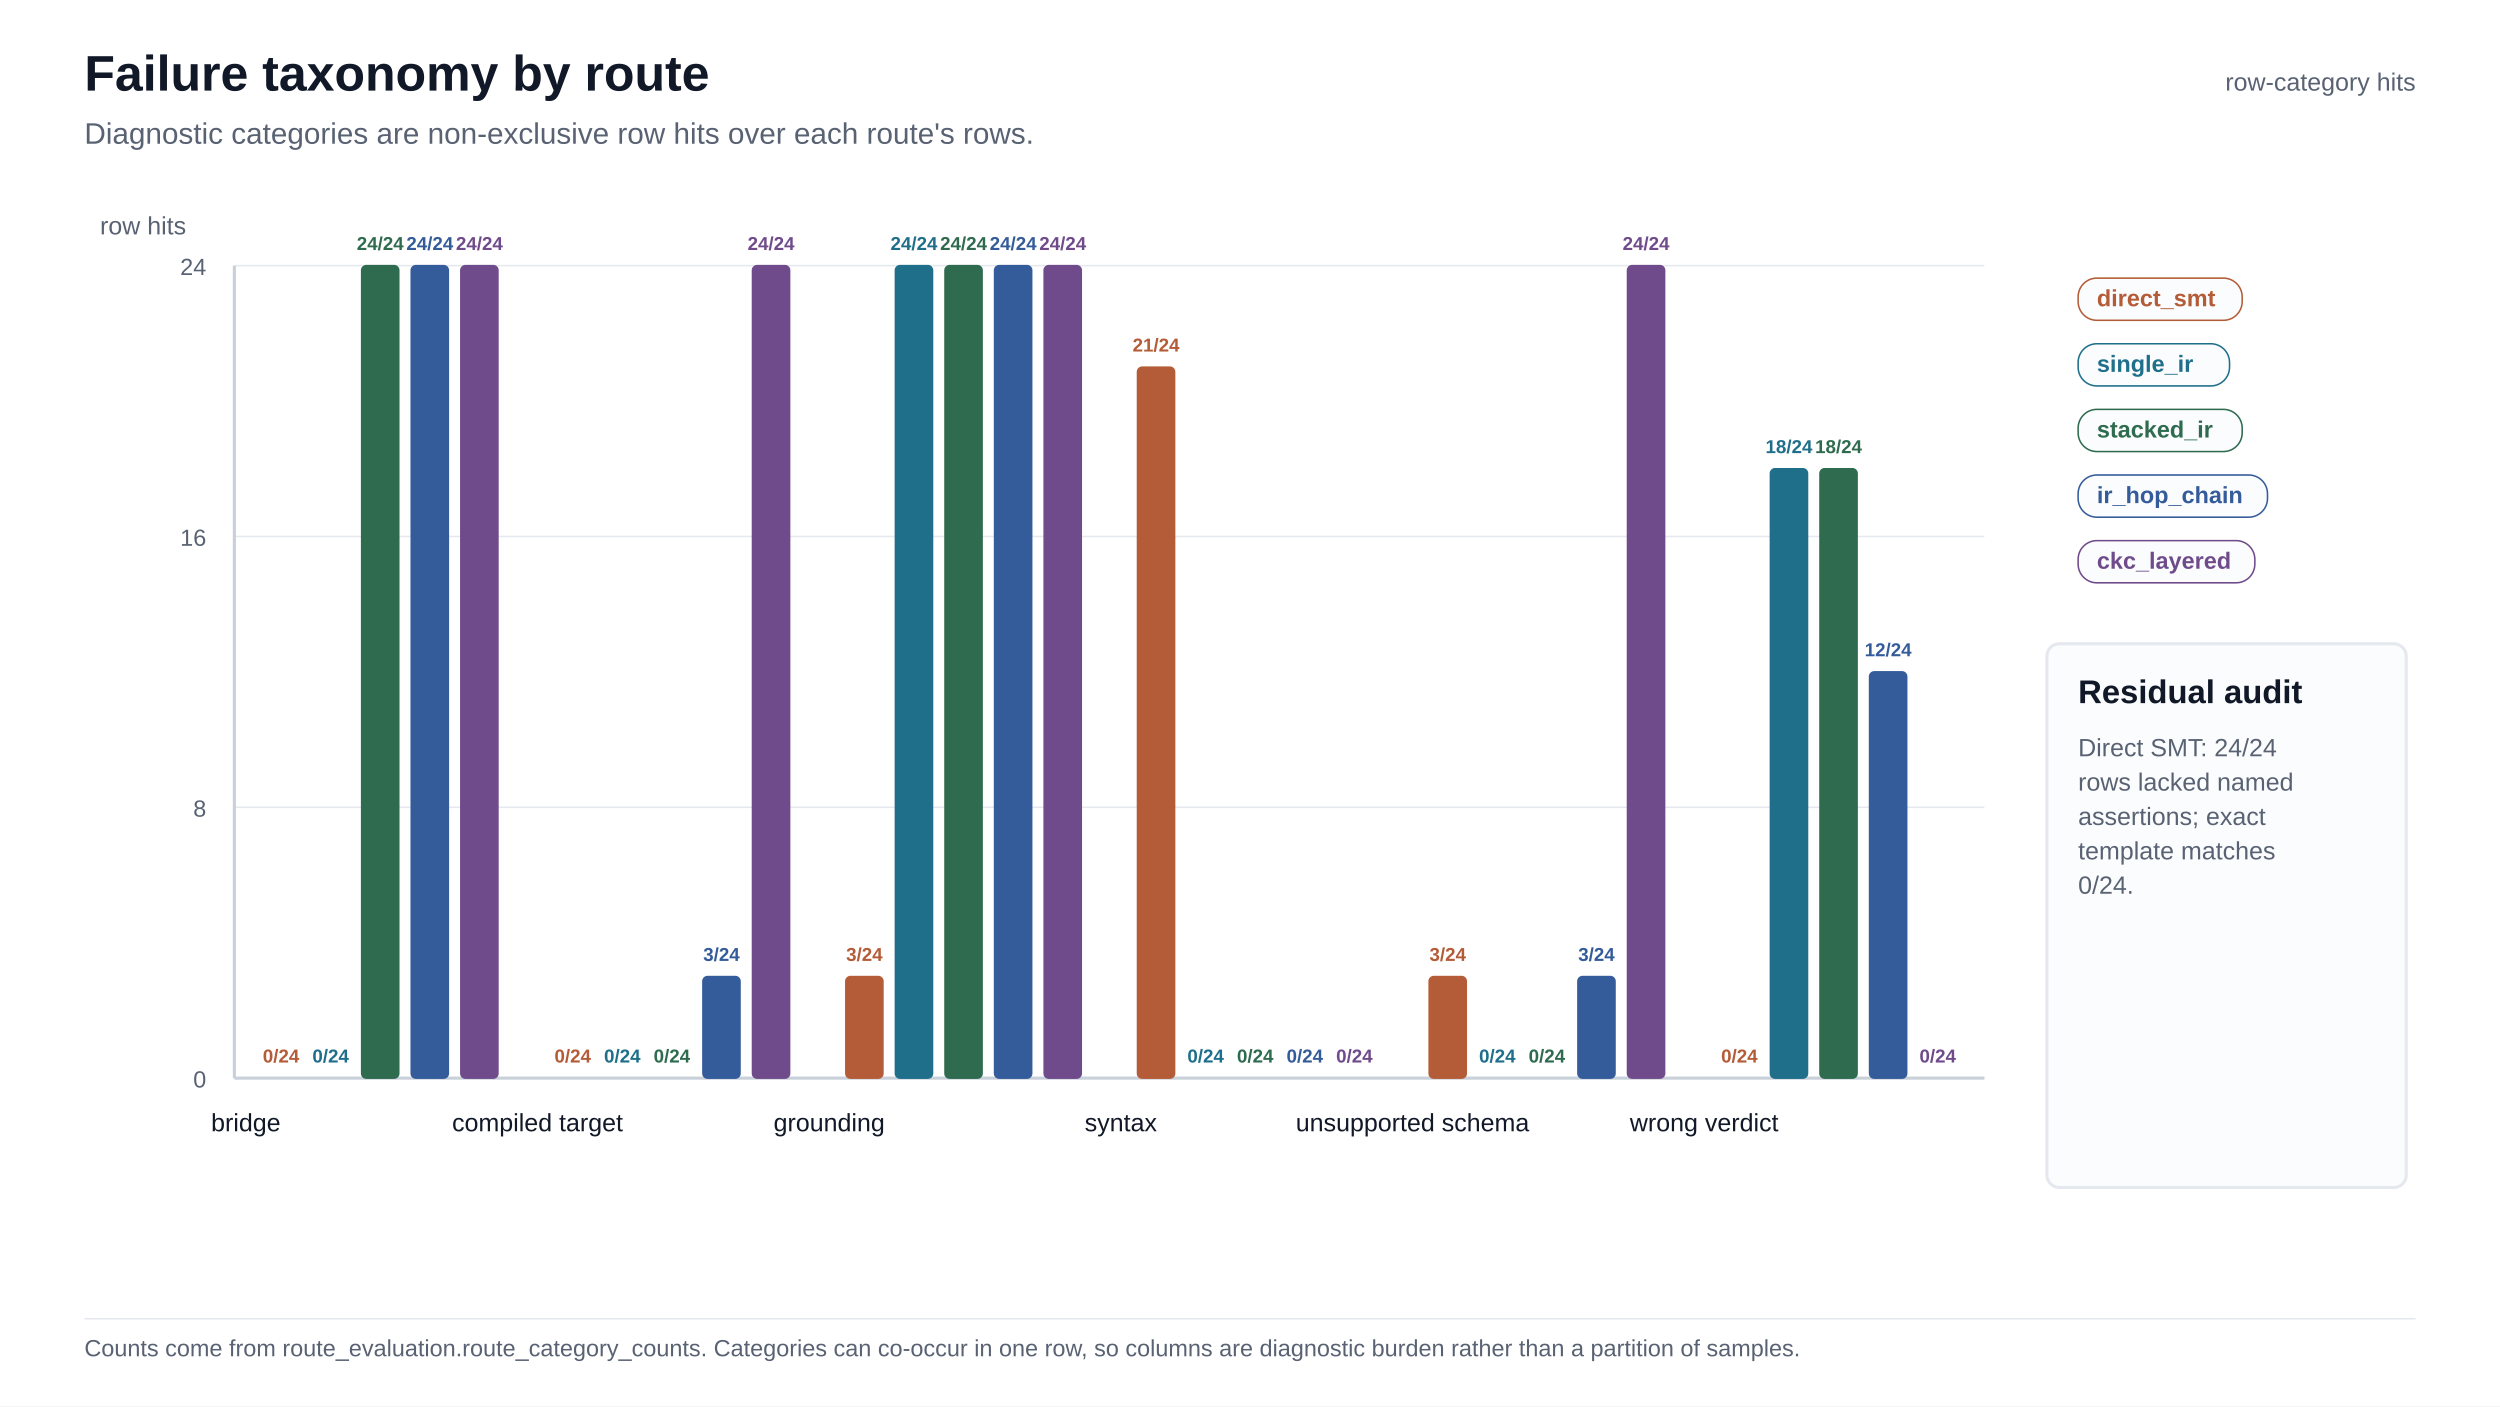
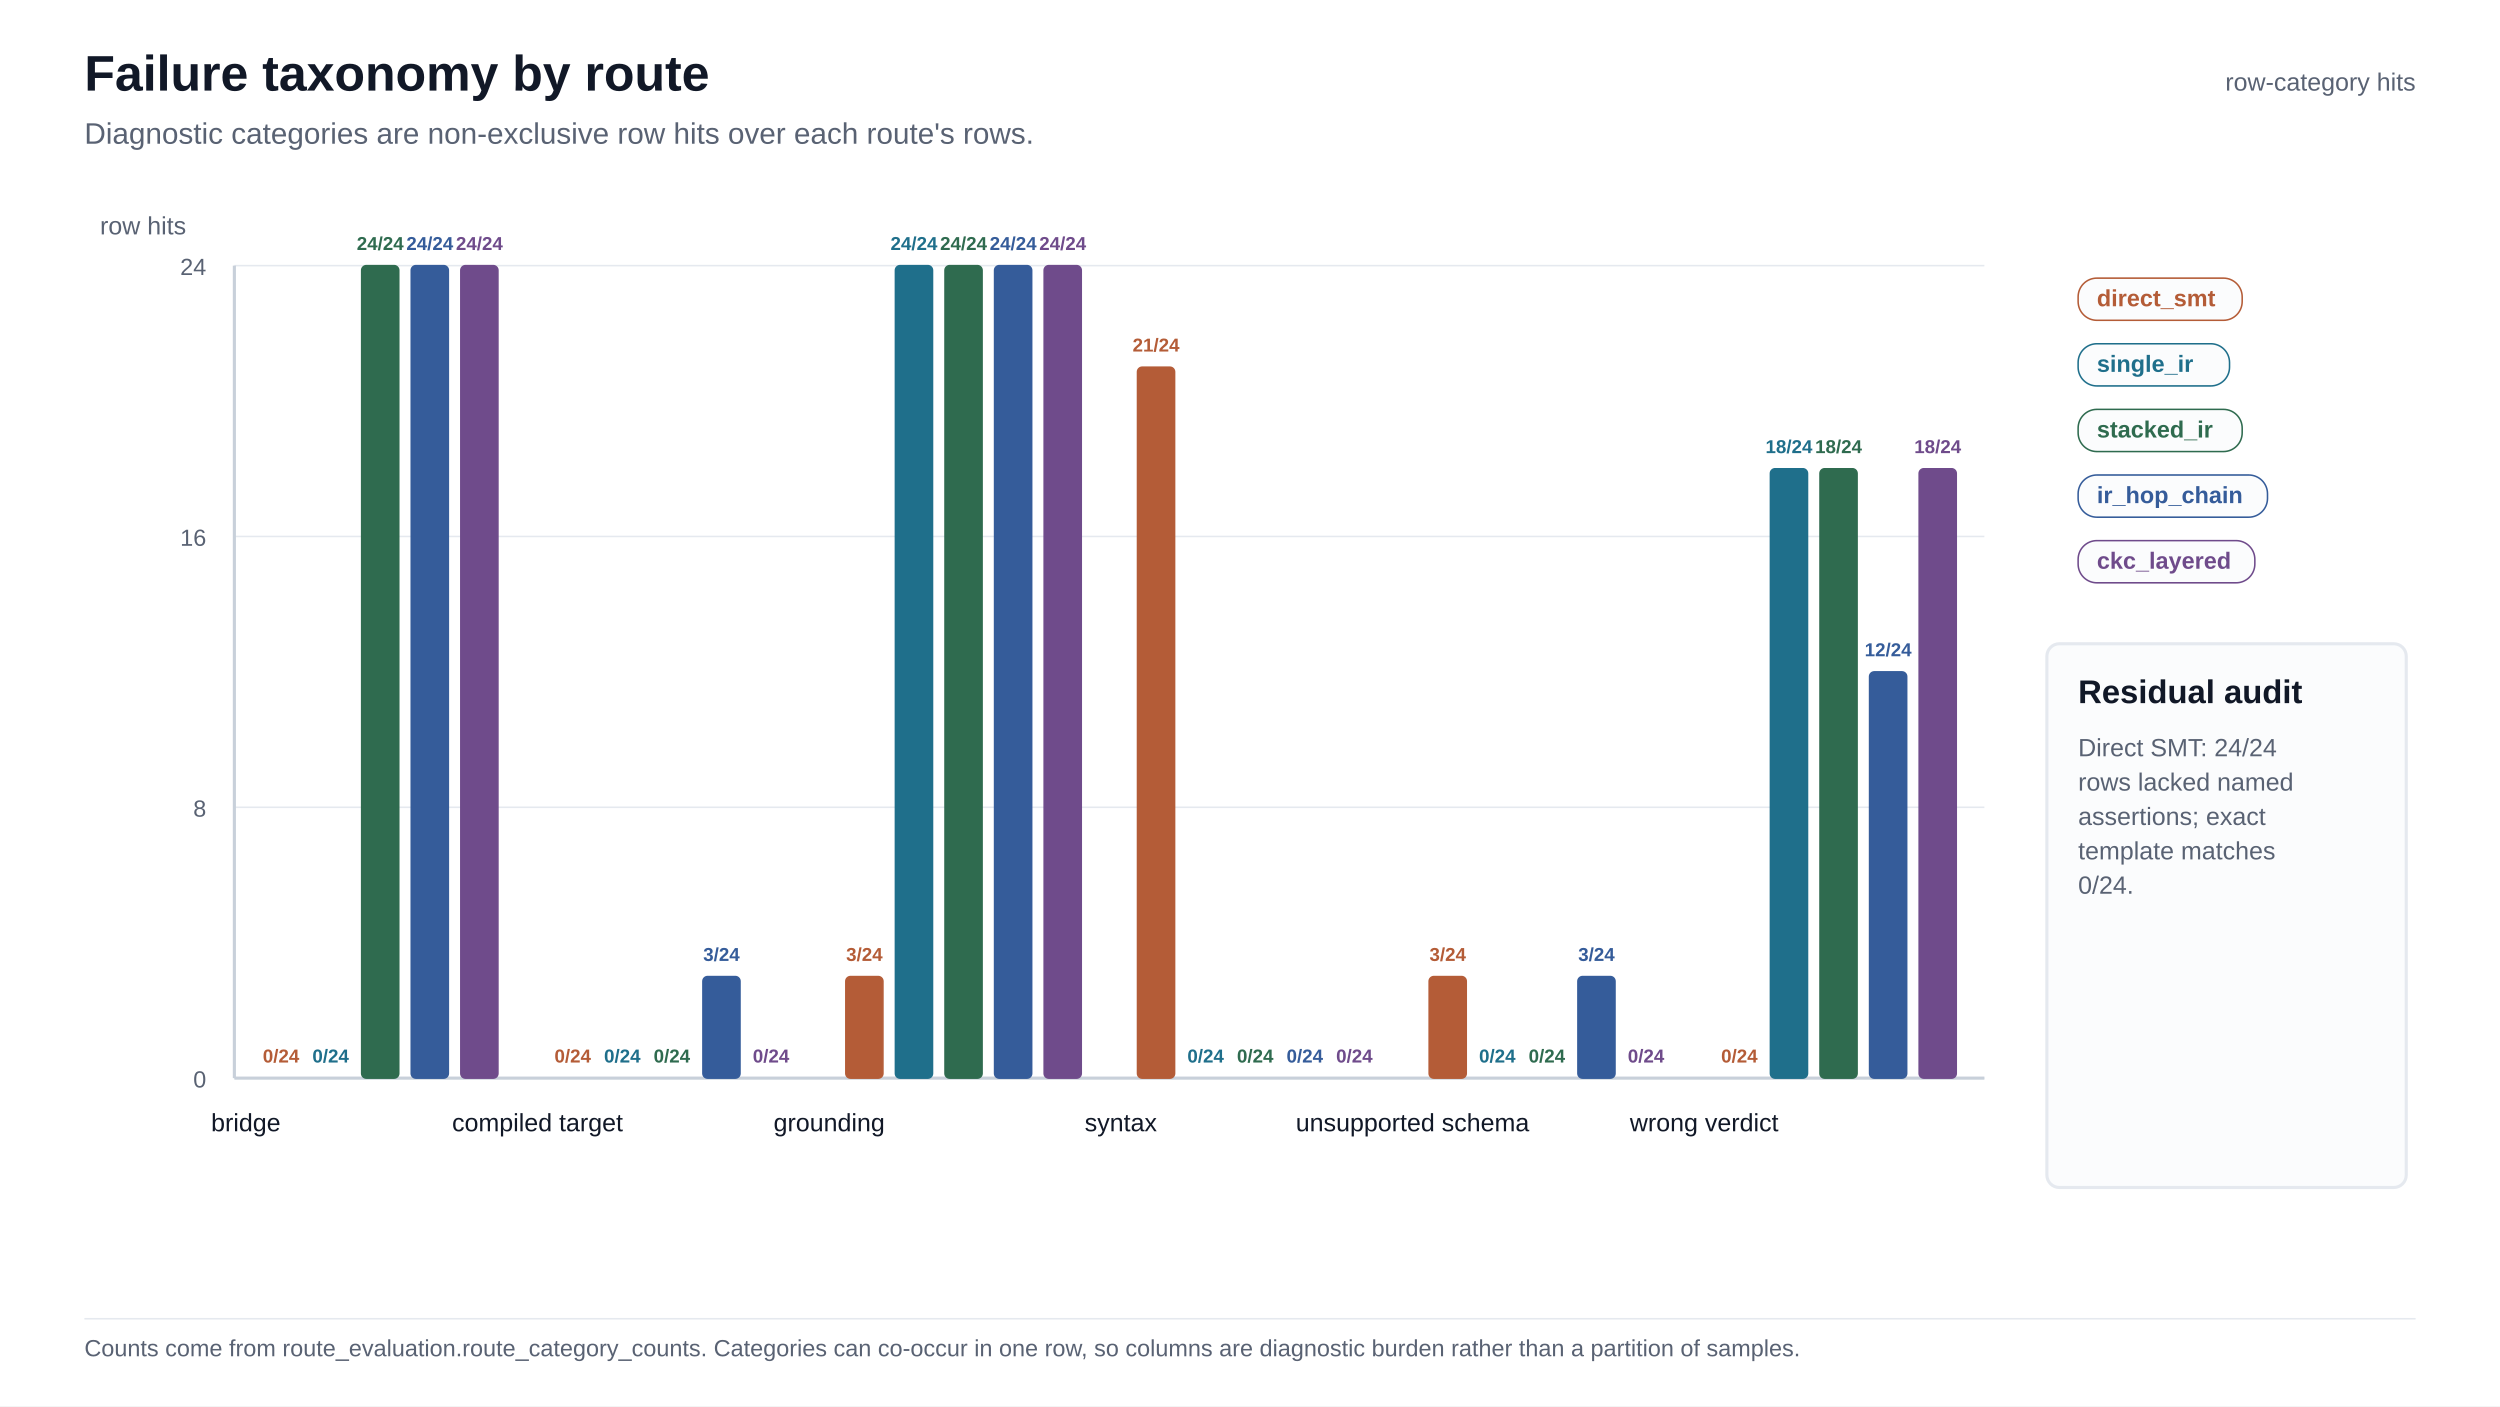
<svg xmlns="http://www.w3.org/2000/svg" width="1600" height="900" viewBox="0 0 1600 900" role="img" aria-labelledby="title desc">
  <rect width="1600" height="900" fill="#ffffff" />
  <text x="54" y="58" font-family="Arial, Helvetica, sans-serif" font-size="32" font-weight="700" fill="#111827" text-anchor="start">Failure taxonomy by route</text>
  <text x="54" y="92" font-family="Arial, Helvetica, sans-serif" font-size="19" font-weight="400" fill="#596273" text-anchor="start">Diagnostic categories are non-exclusive row hits over each route's rows.</text>
  <text x="1546" y="58" font-family="Arial, Helvetica, sans-serif" font-size="16" font-weight="400" fill="#596273" text-anchor="end">row-category hits</text>
  <line x1="150" y1="690" x2="1270" y2="690" stroke="#e5e9ef" stroke-width="1" />
  <text x="132" y="696" font-family="Arial, Helvetica, sans-serif" font-size="15" font-weight="400" fill="#596273" text-anchor="end">0</text>
  <line x1="150" y1="516.667" x2="1270" y2="516.667" stroke="#e5e9ef" stroke-width="1" />
  <text x="132" y="522.667" font-family="Arial, Helvetica, sans-serif" font-size="15" font-weight="400" fill="#596273" text-anchor="end">8</text>
  <line x1="150" y1="343.333" x2="1270" y2="343.333" stroke="#e5e9ef" stroke-width="1" />
  <text x="132" y="349.333" font-family="Arial, Helvetica, sans-serif" font-size="15" font-weight="400" fill="#596273" text-anchor="end">16</text>
  <line x1="150" y1="170" x2="1270" y2="170" stroke="#e5e9ef" stroke-width="1" />
  <text x="132" y="176" font-family="Arial, Helvetica, sans-serif" font-size="15" font-weight="400" fill="#596273" text-anchor="end">24</text>
  <text x="64" y="150" font-family="Arial, Helvetica, sans-serif" font-size="16" font-weight="400" fill="#596273" text-anchor="start">row hits</text>
  <line x1="150" y1="170" x2="150" y2="690" stroke="#c8d0da" stroke-width="2" />
  <line x1="150" y1="690" x2="1270" y2="690" stroke="#c8d0da" stroke-width="2" />
  <rect x="168" y="690" width="23.733" height="0" rx="3" fill="#b45c37" stroke="#b45c37" stroke-width="1" />
  <text x="179.867" y="680" font-family="Arial, Helvetica, sans-serif" font-size="12" font-weight="700" fill="#b45c37" text-anchor="middle">0/24</text>
  <rect x="199.733" y="690" width="23.733" height="0" rx="3" fill="#1f6f8b" stroke="#1f6f8b" stroke-width="1" />
  <text x="211.6" y="680" font-family="Arial, Helvetica, sans-serif" font-size="12" font-weight="700" fill="#1f6f8b" text-anchor="middle">0/24</text>
  <rect x="231.467" y="170" width="23.733" height="520" rx="3" fill="#2f6b4f" stroke="#2f6b4f" stroke-width="1" />
  <text x="243.333" y="160" font-family="Arial, Helvetica, sans-serif" font-size="12" font-weight="700" fill="#2f6b4f" text-anchor="middle">24/24</text>
  <rect x="263.2" y="170" width="23.733" height="520" rx="3" fill="#355c9a" stroke="#355c9a" stroke-width="1" />
  <text x="275.067" y="160" font-family="Arial, Helvetica, sans-serif" font-size="12" font-weight="700" fill="#355c9a" text-anchor="middle">24/24</text>
  <rect x="294.933" y="170" width="23.733" height="520" rx="3" fill="#6f4b8b" stroke="#6f4b8b" stroke-width="1" />
  <text x="306.8" y="160" font-family="Arial, Helvetica, sans-serif" font-size="12" font-weight="700" fill="#6f4b8b" text-anchor="middle">24/24</text>
  <text x="157.333" y="724" font-family="Arial, Helvetica, sans-serif" font-size="16" font-weight="400" fill="#111827" text-anchor="middle">bridge</text>
  <rect x="354.667" y="690" width="23.733" height="0" rx="3" fill="#b45c37" stroke="#b45c37" stroke-width="1" />
  <text x="366.533" y="680" font-family="Arial, Helvetica, sans-serif" font-size="12" font-weight="700" fill="#b45c37" text-anchor="middle">0/24</text>
  <rect x="386.4" y="690" width="23.733" height="0" rx="3" fill="#1f6f8b" stroke="#1f6f8b" stroke-width="1" />
  <text x="398.267" y="680" font-family="Arial, Helvetica, sans-serif" font-size="12" font-weight="700" fill="#1f6f8b" text-anchor="middle">0/24</text>
  <rect x="418.133" y="690" width="23.733" height="0" rx="3" fill="#2f6b4f" stroke="#2f6b4f" stroke-width="1" />
  <text x="430" y="680" font-family="Arial, Helvetica, sans-serif" font-size="12" font-weight="700" fill="#2f6b4f" text-anchor="middle">0/24</text>
  <rect x="449.867" y="625" width="23.733" height="65" rx="3" fill="#355c9a" stroke="#355c9a" stroke-width="1" />
  <text x="461.733" y="615" font-family="Arial, Helvetica, sans-serif" font-size="12" font-weight="700" fill="#355c9a" text-anchor="middle">3/24</text>
-   <rect x="481.6" y="170" width="23.733" height="520" rx="3" fill="#6f4b8b" stroke="#6f4b8b" stroke-width="1" />
-   <text x="493.467" y="160" font-family="Arial, Helvetica, sans-serif" font-size="12" font-weight="700" fill="#6f4b8b" text-anchor="middle">24/24</text>
+   <rect x="481.6" y="690" width="23.733" height="0" rx="3" fill="#6f4b8b" stroke="#6f4b8b" stroke-width="1" />
+   <text x="493.467" y="680" font-family="Arial, Helvetica, sans-serif" font-size="12" font-weight="700" fill="#6f4b8b" text-anchor="middle">0/24</text>
  <text x="344" y="724" font-family="Arial, Helvetica, sans-serif" font-size="16" font-weight="400" fill="#111827" text-anchor="middle">compiled target</text>
  <rect x="541.333" y="625" width="23.733" height="65" rx="3" fill="#b45c37" stroke="#b45c37" stroke-width="1" />
  <text x="553.2" y="615" font-family="Arial, Helvetica, sans-serif" font-size="12" font-weight="700" fill="#b45c37" text-anchor="middle">3/24</text>
  <rect x="573.067" y="170" width="23.733" height="520" rx="3" fill="#1f6f8b" stroke="#1f6f8b" stroke-width="1" />
  <text x="584.933" y="160" font-family="Arial, Helvetica, sans-serif" font-size="12" font-weight="700" fill="#1f6f8b" text-anchor="middle">24/24</text>
  <rect x="604.8" y="170" width="23.733" height="520" rx="3" fill="#2f6b4f" stroke="#2f6b4f" stroke-width="1" />
  <text x="616.667" y="160" font-family="Arial, Helvetica, sans-serif" font-size="12" font-weight="700" fill="#2f6b4f" text-anchor="middle">24/24</text>
  <rect x="636.533" y="170" width="23.733" height="520" rx="3" fill="#355c9a" stroke="#355c9a" stroke-width="1" />
  <text x="648.4" y="160" font-family="Arial, Helvetica, sans-serif" font-size="12" font-weight="700" fill="#355c9a" text-anchor="middle">24/24</text>
  <rect x="668.267" y="170" width="23.733" height="520" rx="3" fill="#6f4b8b" stroke="#6f4b8b" stroke-width="1" />
  <text x="680.133" y="160" font-family="Arial, Helvetica, sans-serif" font-size="12" font-weight="700" fill="#6f4b8b" text-anchor="middle">24/24</text>
  <text x="530.667" y="724" font-family="Arial, Helvetica, sans-serif" font-size="16" font-weight="400" fill="#111827" text-anchor="middle">grounding</text>
  <rect x="728" y="235" width="23.733" height="455" rx="3" fill="#b45c37" stroke="#b45c37" stroke-width="1" />
  <text x="739.867" y="225" font-family="Arial, Helvetica, sans-serif" font-size="12" font-weight="700" fill="#b45c37" text-anchor="middle">21/24</text>
  <rect x="759.733" y="690" width="23.733" height="0" rx="3" fill="#1f6f8b" stroke="#1f6f8b" stroke-width="1" />
  <text x="771.6" y="680" font-family="Arial, Helvetica, sans-serif" font-size="12" font-weight="700" fill="#1f6f8b" text-anchor="middle">0/24</text>
  <rect x="791.467" y="690" width="23.733" height="0" rx="3" fill="#2f6b4f" stroke="#2f6b4f" stroke-width="1" />
  <text x="803.333" y="680" font-family="Arial, Helvetica, sans-serif" font-size="12" font-weight="700" fill="#2f6b4f" text-anchor="middle">0/24</text>
  <rect x="823.2" y="690" width="23.733" height="0" rx="3" fill="#355c9a" stroke="#355c9a" stroke-width="1" />
  <text x="835.067" y="680" font-family="Arial, Helvetica, sans-serif" font-size="12" font-weight="700" fill="#355c9a" text-anchor="middle">0/24</text>
  <rect x="854.933" y="690" width="23.733" height="0" rx="3" fill="#6f4b8b" stroke="#6f4b8b" stroke-width="1" />
  <text x="866.8" y="680" font-family="Arial, Helvetica, sans-serif" font-size="12" font-weight="700" fill="#6f4b8b" text-anchor="middle">0/24</text>
  <text x="717.333" y="724" font-family="Arial, Helvetica, sans-serif" font-size="16" font-weight="400" fill="#111827" text-anchor="middle">syntax</text>
  <rect x="914.667" y="625" width="23.733" height="65" rx="3" fill="#b45c37" stroke="#b45c37" stroke-width="1" />
  <text x="926.533" y="615" font-family="Arial, Helvetica, sans-serif" font-size="12" font-weight="700" fill="#b45c37" text-anchor="middle">3/24</text>
  <rect x="946.4" y="690" width="23.733" height="0" rx="3" fill="#1f6f8b" stroke="#1f6f8b" stroke-width="1" />
  <text x="958.267" y="680" font-family="Arial, Helvetica, sans-serif" font-size="12" font-weight="700" fill="#1f6f8b" text-anchor="middle">0/24</text>
  <rect x="978.133" y="690" width="23.733" height="0" rx="3" fill="#2f6b4f" stroke="#2f6b4f" stroke-width="1" />
  <text x="990" y="680" font-family="Arial, Helvetica, sans-serif" font-size="12" font-weight="700" fill="#2f6b4f" text-anchor="middle">0/24</text>
  <rect x="1009.867" y="625" width="23.733" height="65" rx="3" fill="#355c9a" stroke="#355c9a" stroke-width="1" />
  <text x="1021.733" y="615" font-family="Arial, Helvetica, sans-serif" font-size="12" font-weight="700" fill="#355c9a" text-anchor="middle">3/24</text>
-   <rect x="1041.6" y="170" width="23.733" height="520" rx="3" fill="#6f4b8b" stroke="#6f4b8b" stroke-width="1" />
-   <text x="1053.467" y="160" font-family="Arial, Helvetica, sans-serif" font-size="12" font-weight="700" fill="#6f4b8b" text-anchor="middle">24/24</text>
+   <rect x="1041.6" y="690" width="23.733" height="0" rx="3" fill="#6f4b8b" stroke="#6f4b8b" stroke-width="1" />
+   <text x="1053.467" y="680" font-family="Arial, Helvetica, sans-serif" font-size="12" font-weight="700" fill="#6f4b8b" text-anchor="middle">0/24</text>
  <text x="904" y="724" font-family="Arial, Helvetica, sans-serif" font-size="16" font-weight="400" fill="#111827" text-anchor="middle">unsupported schema</text>
  <rect x="1101.333" y="690" width="23.733" height="0" rx="3" fill="#b45c37" stroke="#b45c37" stroke-width="1" />
  <text x="1113.2" y="680" font-family="Arial, Helvetica, sans-serif" font-size="12" font-weight="700" fill="#b45c37" text-anchor="middle">0/24</text>
  <rect x="1133.067" y="300" width="23.733" height="390" rx="3" fill="#1f6f8b" stroke="#1f6f8b" stroke-width="1" />
  <text x="1144.933" y="290" font-family="Arial, Helvetica, sans-serif" font-size="12" font-weight="700" fill="#1f6f8b" text-anchor="middle">18/24</text>
  <rect x="1164.8" y="300" width="23.733" height="390" rx="3" fill="#2f6b4f" stroke="#2f6b4f" stroke-width="1" />
  <text x="1176.667" y="290" font-family="Arial, Helvetica, sans-serif" font-size="12" font-weight="700" fill="#2f6b4f" text-anchor="middle">18/24</text>
  <rect x="1196.533" y="430" width="23.733" height="260" rx="3" fill="#355c9a" stroke="#355c9a" stroke-width="1" />
  <text x="1208.4" y="420" font-family="Arial, Helvetica, sans-serif" font-size="12" font-weight="700" fill="#355c9a" text-anchor="middle">12/24</text>
-   <rect x="1228.267" y="690" width="23.733" height="0" rx="3" fill="#6f4b8b" stroke="#6f4b8b" stroke-width="1" />
-   <text x="1240.133" y="680" font-family="Arial, Helvetica, sans-serif" font-size="12" font-weight="700" fill="#6f4b8b" text-anchor="middle">0/24</text>
+   <rect x="1228.267" y="300" width="23.733" height="390" rx="3" fill="#6f4b8b" stroke="#6f4b8b" stroke-width="1" />
+   <text x="1240.133" y="290" font-family="Arial, Helvetica, sans-serif" font-size="12" font-weight="700" fill="#6f4b8b" text-anchor="middle">18/24</text>
  <text x="1090.667" y="724" font-family="Arial, Helvetica, sans-serif" font-size="16" font-weight="400" fill="#111827" text-anchor="middle">wrong verdict</text>
  <rect x="1330" y="178" width="105" height="27" rx="12" fill="#fbfcfd" stroke="#b45c37" stroke-width="1" />
  <text x="1342" y="196" font-family="Arial, Helvetica, sans-serif" font-size="15" font-weight="700" fill="#b45c37" text-anchor="start">direct_smt</text>
  <rect x="1330" y="220" width="96.9" height="27" rx="12" fill="#fbfcfd" stroke="#1f6f8b" stroke-width="1" />
  <text x="1342" y="238" font-family="Arial, Helvetica, sans-serif" font-size="15" font-weight="700" fill="#1f6f8b" text-anchor="start">single_ir</text>
  <rect x="1330" y="262" width="105" height="27" rx="12" fill="#fbfcfd" stroke="#2f6b4f" stroke-width="1" />
  <text x="1342" y="280" font-family="Arial, Helvetica, sans-serif" font-size="15" font-weight="700" fill="#2f6b4f" text-anchor="start">stacked_ir</text>
  <rect x="1330" y="304" width="121.2" height="27" rx="12" fill="#fbfcfd" stroke="#355c9a" stroke-width="1" />
  <text x="1342" y="322" font-family="Arial, Helvetica, sans-serif" font-size="15" font-weight="700" fill="#355c9a" text-anchor="start">ir_hop_chain</text>
  <rect x="1330" y="346" width="113.1" height="27" rx="12" fill="#fbfcfd" stroke="#6f4b8b" stroke-width="1" />
  <text x="1342" y="364" font-family="Arial, Helvetica, sans-serif" font-size="15" font-weight="700" fill="#6f4b8b" text-anchor="start">ckc_layered</text>
  <rect x="1310" y="412" width="230" height="348" rx="8" fill="#fbfcfd" stroke="#e5e9ef" stroke-width="2" />
  <text x="1330" y="450" font-family="Arial, Helvetica, sans-serif" font-size="21" font-weight="700" fill="#111827" text-anchor="start">Residual audit</text>
  <text x="1330" y="484" font-family="Arial, Helvetica, sans-serif" font-size="16" font-weight="400" fill="#596273" text-anchor="start">Direct SMT: 24/24</text>
  <text x="1330" y="506" font-family="Arial, Helvetica, sans-serif" font-size="16" font-weight="400" fill="#596273" text-anchor="start">rows lacked named</text>
  <text x="1330" y="528" font-family="Arial, Helvetica, sans-serif" font-size="16" font-weight="400" fill="#596273" text-anchor="start">assertions; exact</text>
  <text x="1330" y="550" font-family="Arial, Helvetica, sans-serif" font-size="16" font-weight="400" fill="#596273" text-anchor="start">template matches</text>
  <text x="1330" y="572" font-family="Arial, Helvetica, sans-serif" font-size="16" font-weight="400" fill="#596273" text-anchor="start">0/24.</text>
  <line x1="54" y1="844" x2="1546" y2="844" stroke="#e5e9ef" stroke-width="1" />
  <text x="54" y="868" font-family="Arial, Helvetica, sans-serif" font-size="15" font-weight="400" fill="#596273" text-anchor="start">Counts come from route_evaluation.route_category_counts. Categories can co-occur in one row, so columns are diagnostic burden rather than a partition of samples.</text>
</svg>
